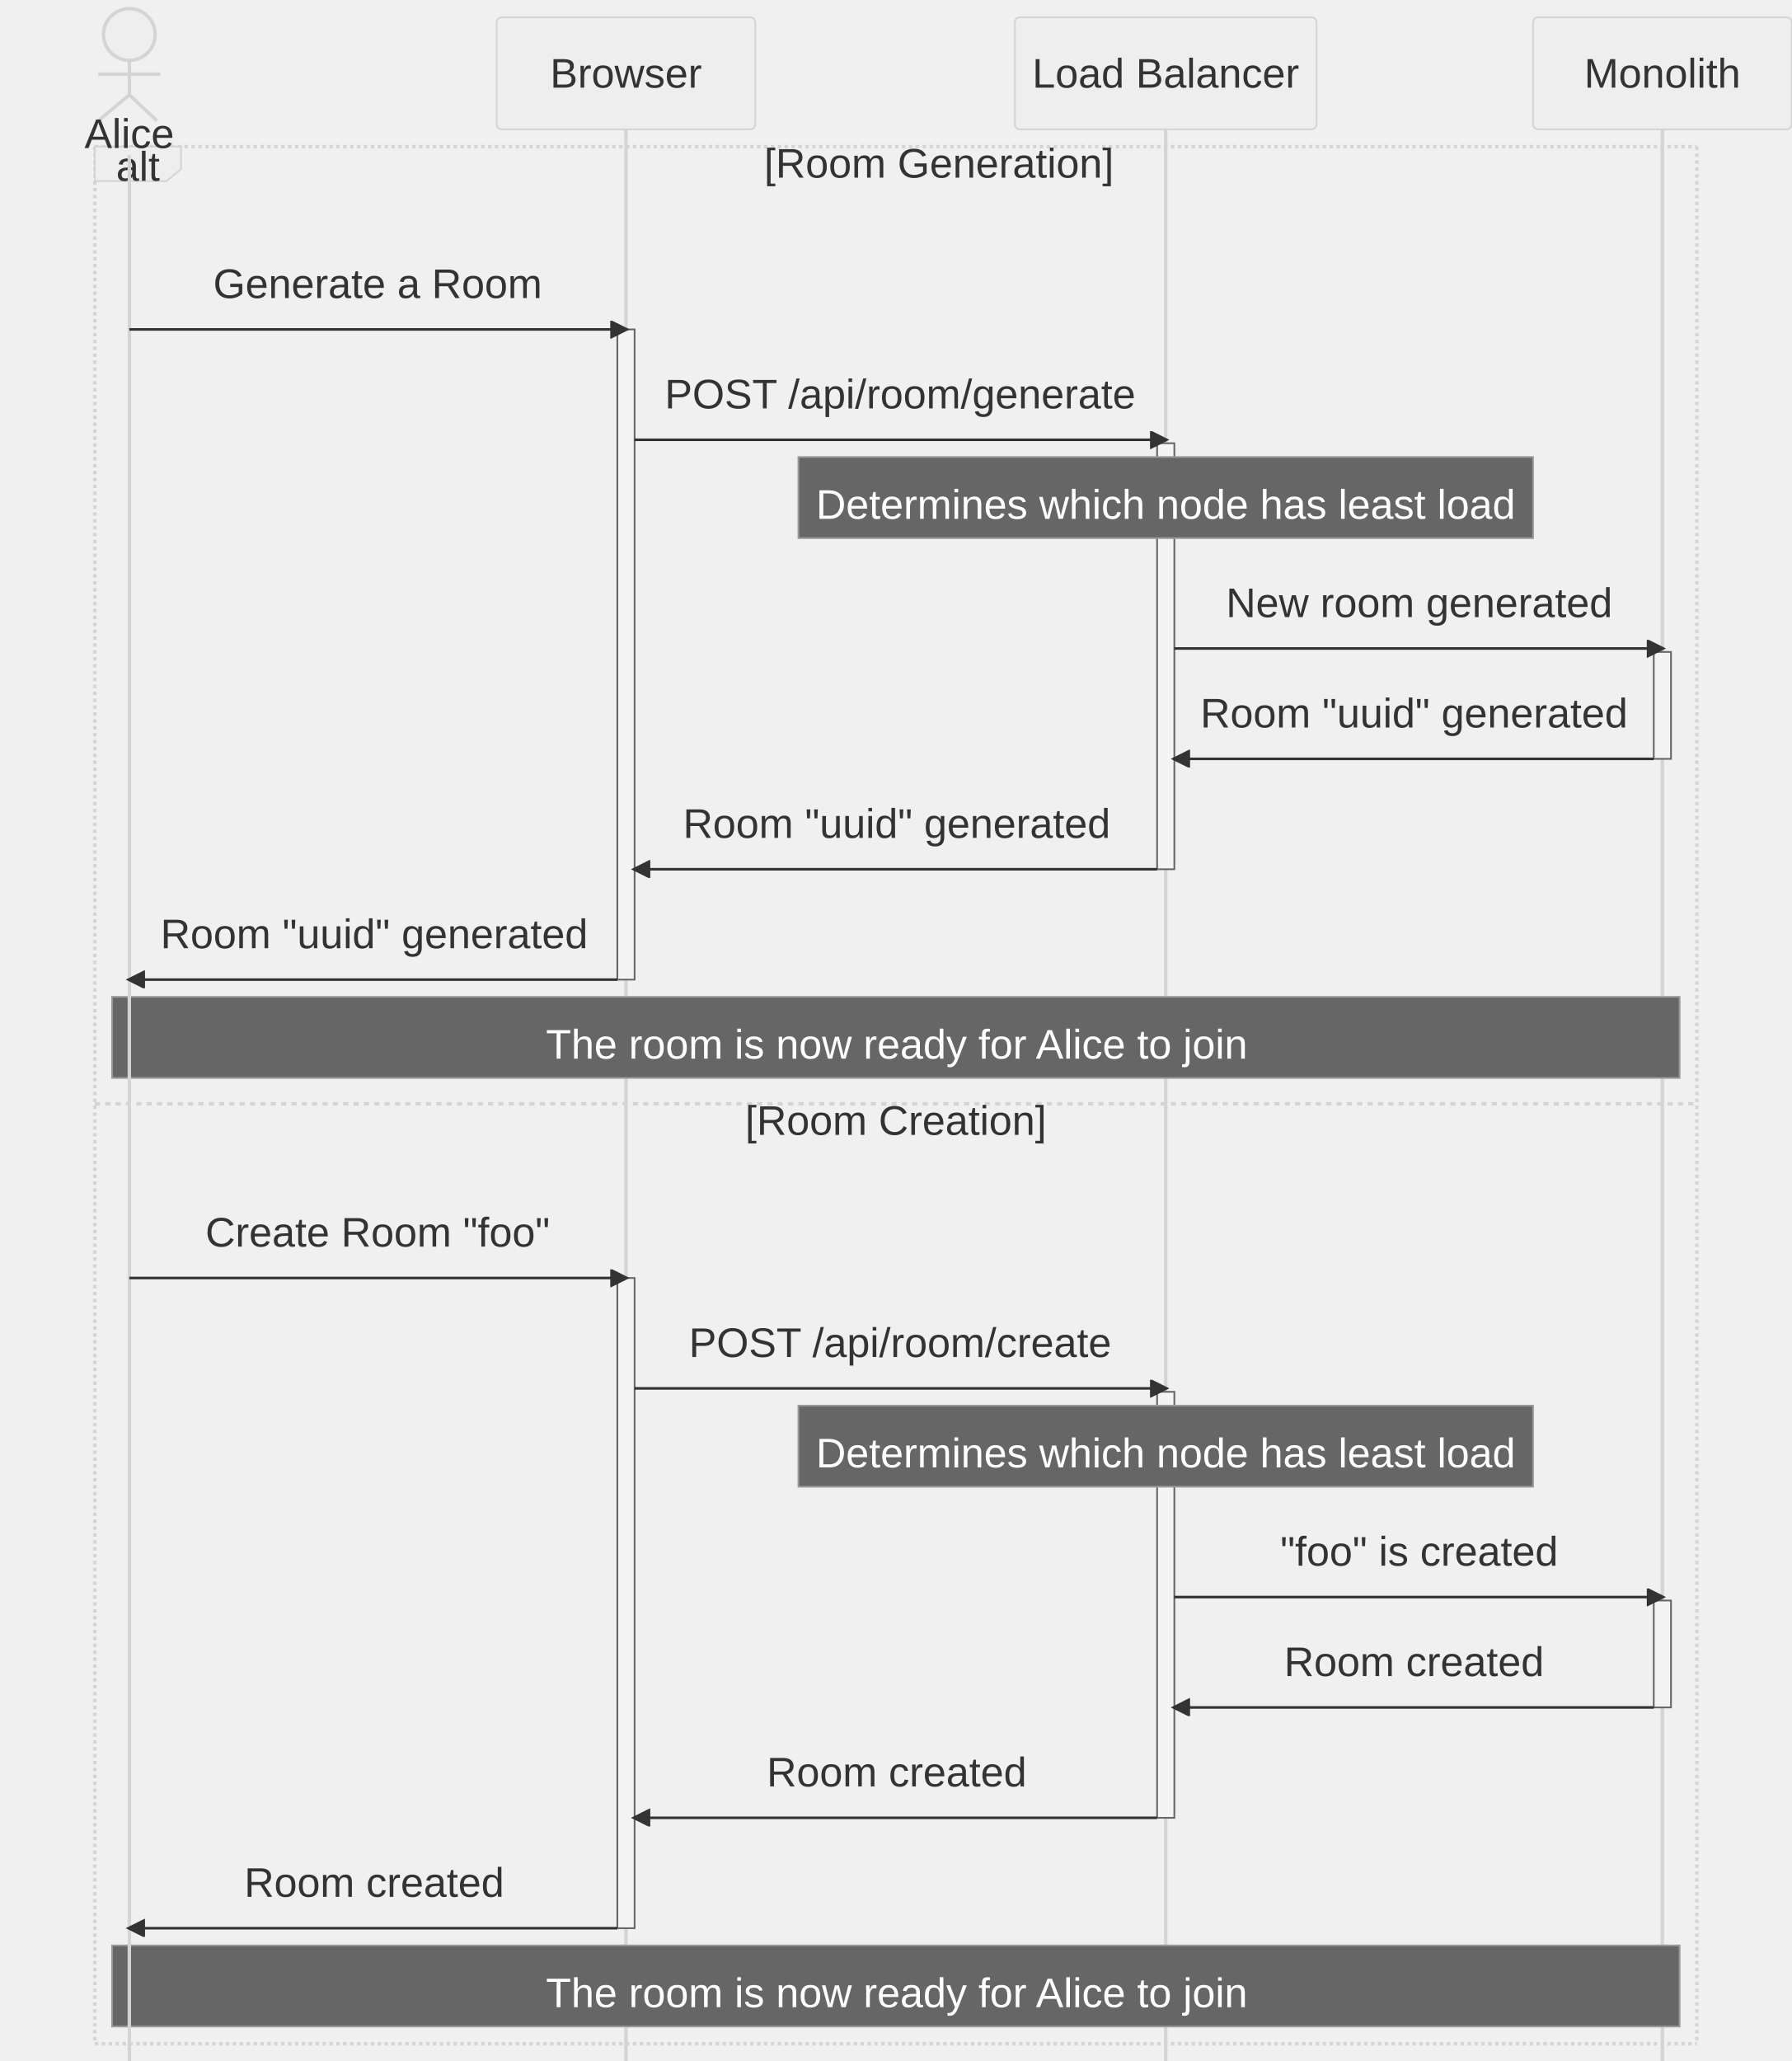
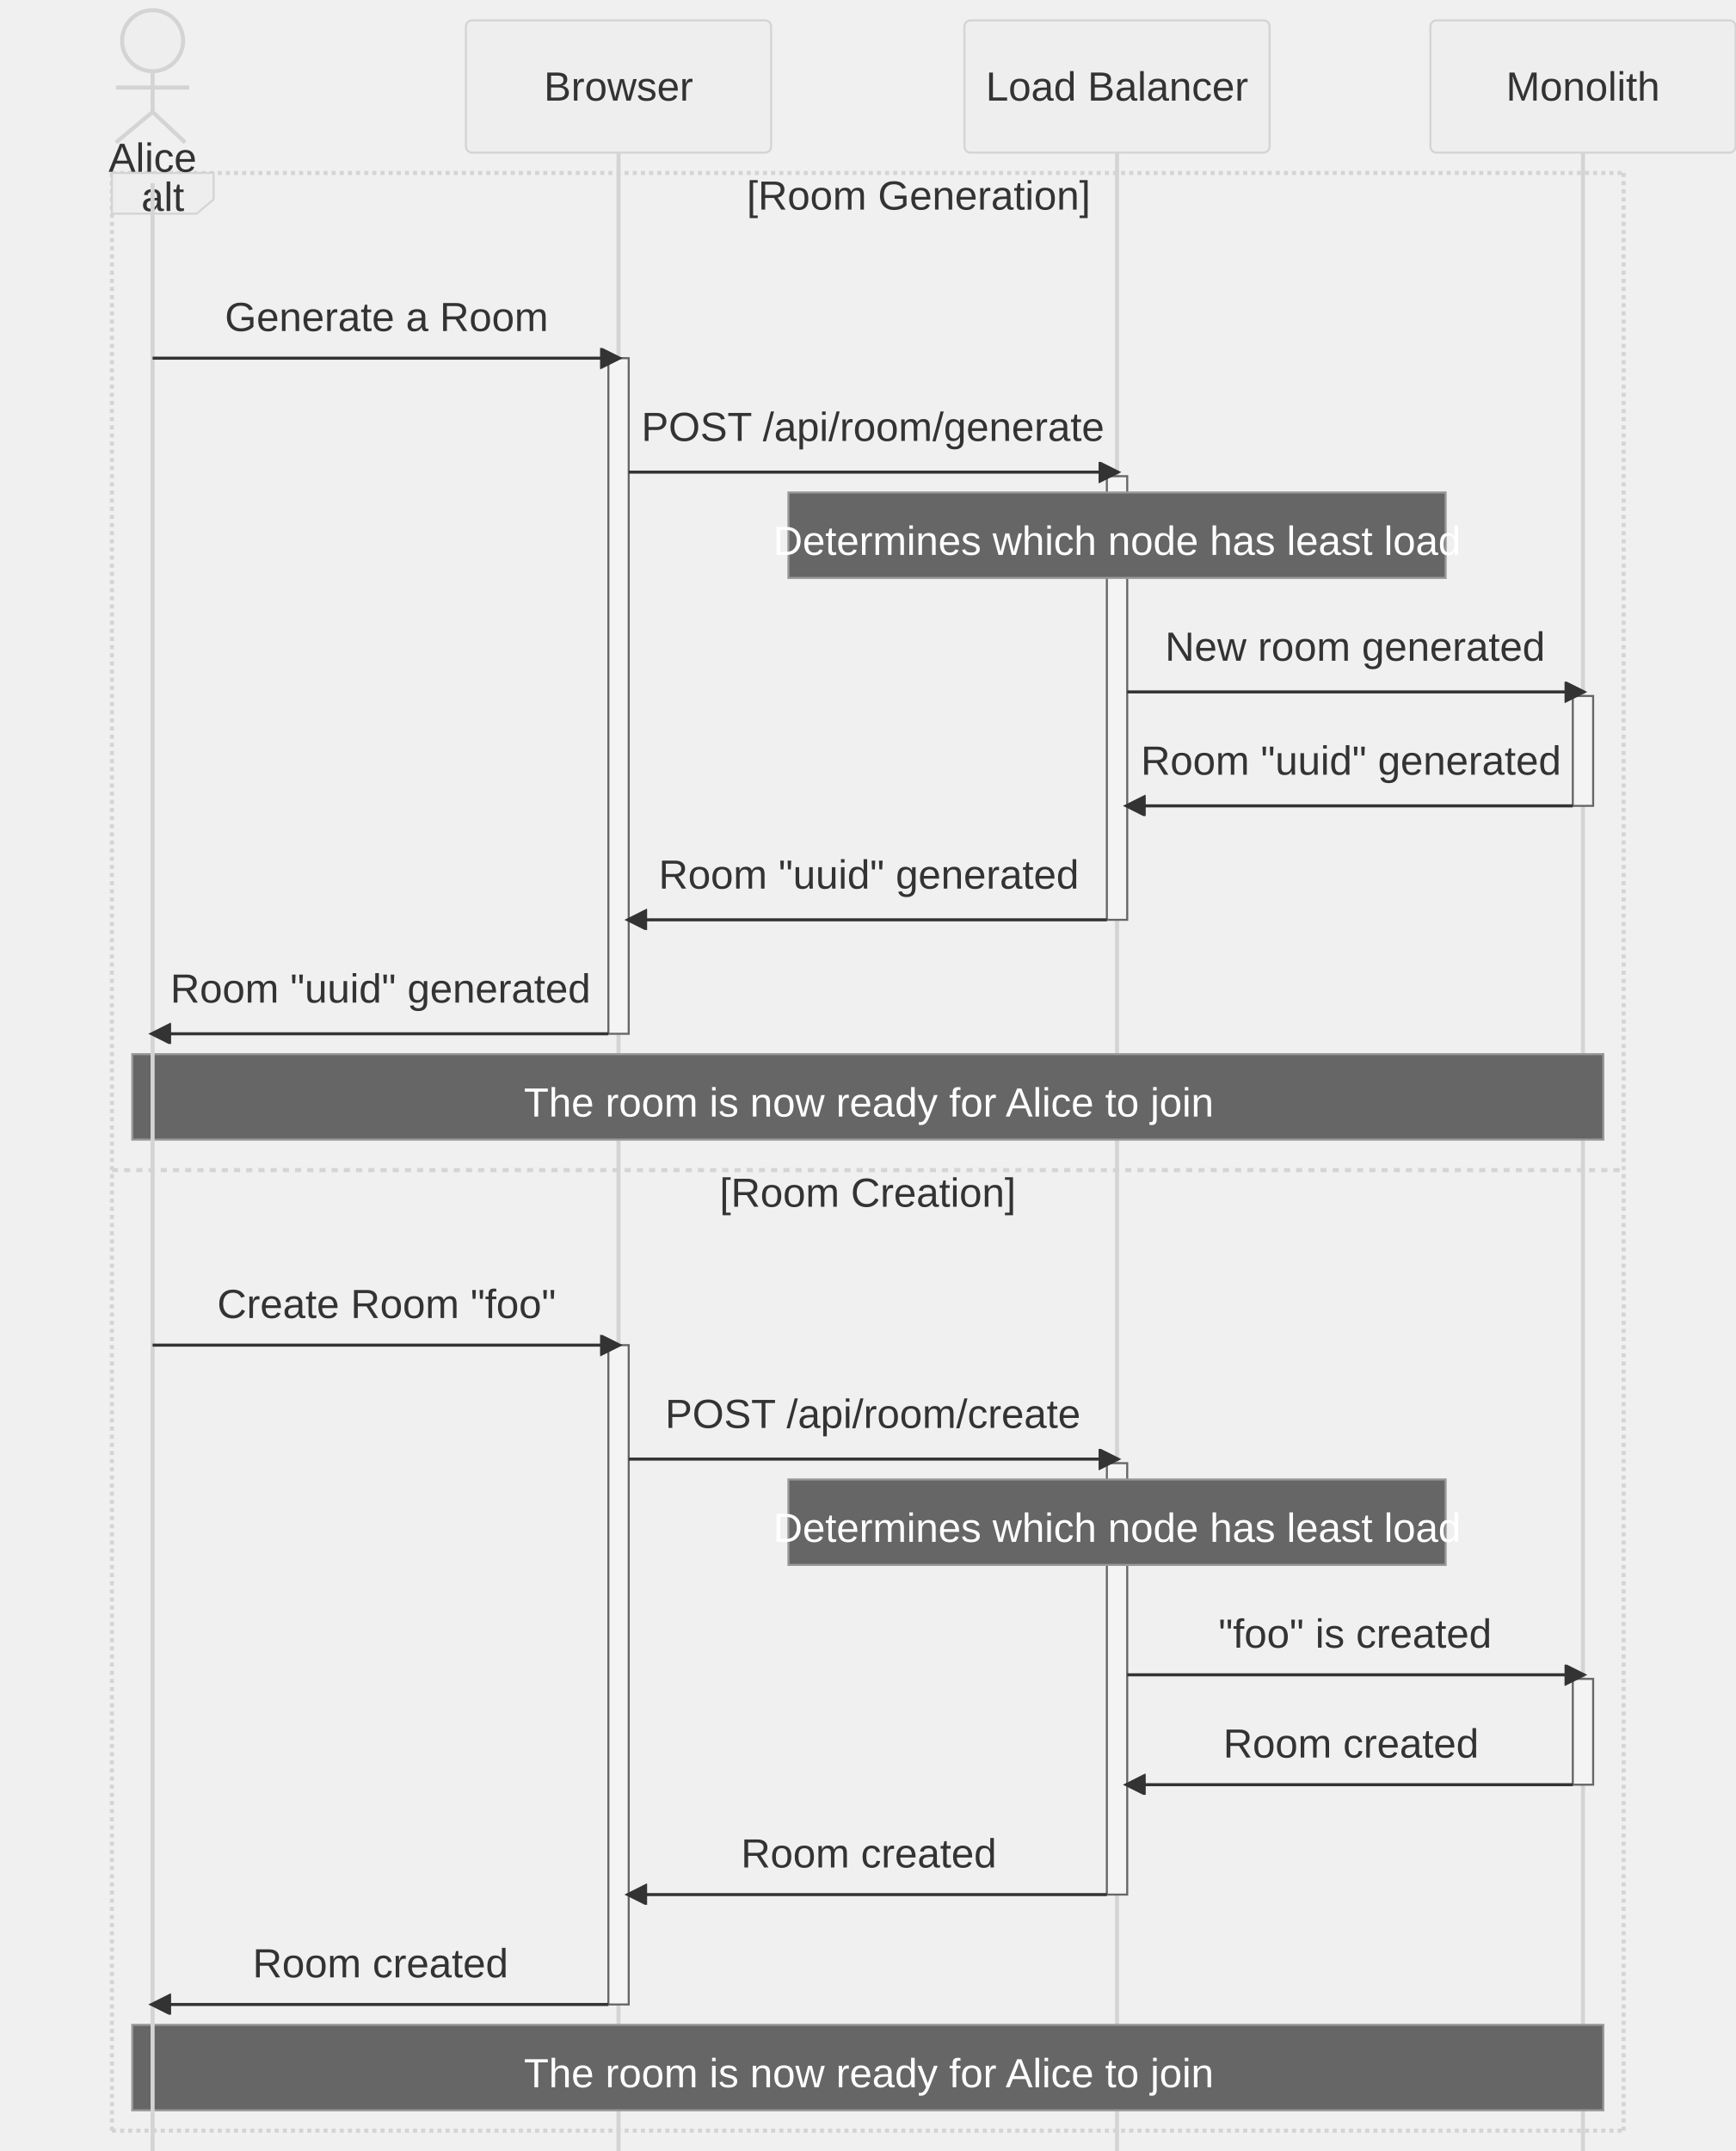
- <svg xmlns="http://www.w3.org/2000/svg" aria-roledescription="sequence" role="graphics-document document" viewBox="0 -10 1039 1195" style="max-width: 1039px; background-color: white;" width="100%" id="my-svg">
+ <svg xmlns="http://www.w3.org/2000/svg" aria-roledescription="sequence" role="graphics-document document" viewBox="0 -10 853 1057" style="max-width: 853px; background-color: white;" width="100%" id="my-svg">
  <g>
-     <line stroke="#999" stroke-width="0.5px" class="200" y2="2000" x2="964" y1="5" x1="964" id="actor3" />
+     <line stroke="#999" stroke-width="0.5px" class="200" y2="2000" x2="778" y1="5" x1="778" id="actor3" />
    <g id="root-3">
-       <rect class="actor" ry="3" rx="3" height="65" width="150" stroke="#666" fill="#eaeaea" y="0" x="889" />
-       <text style="text-anchor: middle; font-size: 24px; font-weight: 400;" class="actor" alignment-baseline="central" dominant-baseline="central" y="32.5" x="964">
-         <tspan dy="0" x="964">Monolith</tspan>
+       <rect class="actor" ry="3" rx="3" height="65" width="150" stroke="#666" fill="#eaeaea" y="0" x="703" />
+       <text style="text-anchor: middle; font-size: 20px; font-weight: 400;" class="actor" alignment-baseline="central" dominant-baseline="central" y="32.5" x="778">
+         <tspan dy="0" x="778">Monolith</tspan>
      </text>
    </g>
  </g>
  <g>
-     <line stroke="#999" stroke-width="0.5px" class="200" y2="2000" x2="676" y1="5" x1="676" id="actor2" />
+     <line stroke="#999" stroke-width="0.5px" class="200" y2="2000" x2="549" y1="5" x1="549" id="actor2" />
    <g id="root-2">
-       <rect class="actor" ry="3" rx="3" height="65" width="175" stroke="#666" fill="#eaeaea" y="0" x="588.5" />
-       <text style="text-anchor: middle; font-size: 24px; font-weight: 400;" class="actor" alignment-baseline="central" dominant-baseline="central" y="32.5" x="676">
-         <tspan dy="0" x="676">Load Balancer</tspan>
+       <rect class="actor" ry="3" rx="3" height="65" width="150" stroke="#666" fill="#eaeaea" y="0" x="474" />
+       <text style="text-anchor: middle; font-size: 20px; font-weight: 400;" class="actor" alignment-baseline="central" dominant-baseline="central" y="32.5" x="549">
+         <tspan dy="0" x="549">Load Balancer</tspan>
      </text>
    </g>
  </g>
  <g>
-     <line stroke="#999" stroke-width="0.5px" class="200" y2="2000" x2="363" y1="5" x1="363" id="actor1" />
+     <line stroke="#999" stroke-width="0.5px" class="200" y2="2000" x2="304" y1="5" x1="304" id="actor1" />
    <g id="root-1">
-       <rect class="actor" ry="3" rx="3" height="65" width="150" stroke="#666" fill="#eaeaea" y="0" x="288" />
-       <text style="text-anchor: middle; font-size: 24px; font-weight: 400;" class="actor" alignment-baseline="central" dominant-baseline="central" y="32.5" x="363">
-         <tspan dy="0" x="363">Browser</tspan>
+       <rect class="actor" ry="3" rx="3" height="65" width="150" stroke="#666" fill="#eaeaea" y="0" x="229" />
+       <text style="text-anchor: middle; font-size: 20px; font-weight: 400;" class="actor" alignment-baseline="central" dominant-baseline="central" y="32.5" x="304">
+         <tspan dy="0" x="304">Browser</tspan>
      </text>
    </g>
  </g>
  <style>#my-svg{font-family:"trebuchet ms",verdana,arial,sans-serif;font-size:16px;fill:#000000;}#my-svg .error-icon{fill:#552222;}#my-svg .error-text{fill:#552222;stroke:#552222;}#my-svg .edge-thickness-normal{stroke-width:2px;}#my-svg .edge-thickness-thick{stroke-width:3.5px;}#my-svg .edge-pattern-solid{stroke-dasharray:0;}#my-svg .edge-pattern-dashed{stroke-dasharray:3;}#my-svg .edge-pattern-dotted{stroke-dasharray:2;}#my-svg .marker{fill:#666;stroke:#666;}#my-svg .marker.cross{stroke:#666;}#my-svg svg{font-family:"trebuchet ms",verdana,arial,sans-serif;font-size:16px;}#my-svg .actor{stroke:hsl(0, 0%, 83%);fill:#eee;}#my-svg text.actor&gt;tspan{fill:#333;stroke:none;}#my-svg .actor-line{stroke:#666;}#my-svg .messageLine0{stroke-width:1.5;stroke-dasharray:none;stroke:#333;}#my-svg .messageLine1{stroke-width:1.5;stroke-dasharray:2,2;stroke:#333;}#my-svg #arrowhead path{fill:#333;stroke:#333;}#my-svg .sequenceNumber{fill:white;}#my-svg #sequencenumber{fill:#333;}#my-svg #crosshead path{fill:#333;stroke:#333;}#my-svg .messageText{fill:#333;stroke:none;}#my-svg .labelBox{stroke:hsl(0, 0%, 83%);fill:#eee;}#my-svg .labelText,#my-svg .labelText&gt;tspan{fill:#333;stroke:none;}#my-svg .loopText,#my-svg .loopText&gt;tspan{fill:#333;stroke:none;}#my-svg .loopLine{stroke-width:2px;stroke-dasharray:2,2;stroke:hsl(0, 0%, 83%);fill:hsl(0, 0%, 83%);}#my-svg .note{stroke:#999;fill:#666;}#my-svg .noteText,#my-svg .noteText&gt;tspan{fill:#fff;stroke:none;}#my-svg .activation0{fill:#f4f4f4;stroke:#666;}#my-svg .activation1{fill:#f4f4f4;stroke:#666;}#my-svg .activation2{fill:#f4f4f4;stroke:#666;}#my-svg .actorPopupMenu{position:absolute;}#my-svg .actorPopupMenuPanel{position:absolute;fill:#eee;box-shadow:0px 8px 16px 0px rgba(0,0,0,0.2);filter:drop-shadow(3px 5px 2px rgb(0 0 0 / 0.4));}#my-svg .actor-man line{stroke:hsl(0, 0%, 83%);fill:#eee;}#my-svg .actor-man circle,#my-svg line{stroke:hsl(0, 0%, 83%);fill:#eee;stroke-width:2px;}#my-svg :root{--mermaid-font-family:"trebuchet ms",verdana,arial,sans-serif;}</style>
  <g />
  <defs>
    <symbol height="24" width="24" id="computer">
      <path d="M2 2v13h20v-13h-20zm18 11h-16v-9h16v9zm-10.228 6l.466-1h3.524l.467 1h-4.457zm14.228 3h-24l2-6h2.104l-1.33 4h18.45l-1.297-4h2.073l2 6zm-5-10h-14v-7h14v7z" transform="scale(.5)" />
    </symbol>
  </defs>
  <defs>
    <symbol clip-rule="evenodd" fill-rule="evenodd" id="database">
      <path d="M12.258.001l.256.004.255.005.253.008.251.01.249.012.247.015.246.016.242.019.241.02.239.023.236.024.233.027.231.028.229.031.225.032.223.034.22.036.217.038.214.04.211.041.208.043.205.045.201.046.198.048.194.05.191.051.187.053.183.054.18.056.175.057.172.059.168.06.163.061.16.063.155.064.15.066.074.033.073.033.071.034.07.034.069.035.068.035.067.035.066.035.064.036.064.036.062.036.06.036.06.037.058.037.058.037.055.038.055.038.053.038.052.038.051.039.05.039.048.039.047.039.045.04.044.04.043.04.041.04.04.041.039.041.037.041.036.041.034.041.033.042.032.042.03.042.029.042.027.042.026.043.024.043.023.043.021.043.02.043.018.044.017.043.015.044.013.044.012.044.011.045.009.044.007.045.006.045.004.045.002.045.001.045v17l-.001.045-.002.045-.004.045-.006.045-.007.045-.009.044-.011.045-.012.044-.013.044-.015.044-.017.043-.018.044-.02.043-.021.043-.023.043-.024.043-.026.043-.027.042-.029.042-.03.042-.032.042-.033.042-.034.041-.036.041-.037.041-.039.041-.04.041-.041.04-.043.04-.044.04-.045.04-.047.039-.048.039-.05.039-.051.039-.052.038-.053.038-.055.038-.055.038-.058.037-.058.037-.06.037-.06.036-.062.036-.064.036-.064.036-.066.035-.067.035-.068.035-.069.035-.07.034-.071.034-.073.033-.074.033-.15.066-.155.064-.16.063-.163.061-.168.06-.172.059-.175.057-.18.056-.183.054-.187.053-.191.051-.194.05-.198.048-.201.046-.205.045-.208.043-.211.041-.214.04-.217.038-.22.036-.223.034-.225.032-.229.031-.231.028-.233.027-.236.024-.239.023-.241.02-.242.019-.246.016-.247.015-.249.012-.251.01-.253.008-.255.005-.256.004-.258.001-.258-.001-.256-.004-.255-.005-.253-.008-.251-.01-.249-.012-.247-.015-.245-.016-.243-.019-.241-.02-.238-.023-.236-.024-.234-.027-.231-.028-.228-.031-.226-.032-.223-.034-.22-.036-.217-.038-.214-.04-.211-.041-.208-.043-.204-.045-.201-.046-.198-.048-.195-.05-.19-.051-.187-.053-.184-.054-.179-.056-.176-.057-.172-.059-.167-.06-.164-.061-.159-.063-.155-.064-.151-.066-.074-.033-.072-.033-.072-.034-.07-.034-.069-.035-.068-.035-.067-.035-.066-.035-.064-.036-.063-.036-.062-.036-.061-.036-.06-.037-.058-.037-.057-.037-.056-.038-.055-.038-.053-.038-.052-.038-.051-.039-.049-.039-.049-.039-.046-.039-.046-.04-.044-.04-.043-.04-.041-.04-.04-.041-.039-.041-.037-.041-.036-.041-.034-.041-.033-.042-.032-.042-.03-.042-.029-.042-.027-.042-.026-.043-.024-.043-.023-.043-.021-.043-.02-.043-.018-.044-.017-.043-.015-.044-.013-.044-.012-.044-.011-.045-.009-.044-.007-.045-.006-.045-.004-.045-.002-.045-.001-.045v-17l.001-.045.002-.045.004-.045.006-.045.007-.045.009-.044.011-.045.012-.044.013-.044.015-.044.017-.043.018-.044.02-.043.021-.043.023-.043.024-.043.026-.043.027-.042.029-.042.03-.042.032-.042.033-.042.034-.041.036-.041.037-.041.039-.041.04-.041.041-.04.043-.04.044-.04.046-.04.046-.039.049-.039.049-.039.051-.039.052-.038.053-.038.055-.038.056-.038.057-.037.058-.037.06-.037.061-.036.062-.036.063-.036.064-.036.066-.035.067-.035.068-.035.069-.035.07-.034.072-.034.072-.033.074-.033.151-.066.155-.064.159-.063.164-.061.167-.06.172-.059.176-.057.179-.056.184-.054.187-.053.19-.051.195-.05.198-.048.201-.046.204-.045.208-.043.211-.041.214-.04.217-.038.22-.036.223-.034.226-.032.228-.031.231-.028.234-.027.236-.024.238-.023.241-.02.243-.019.245-.016.247-.015.249-.012.251-.01.253-.008.255-.005.256-.004.258-.001.258.001zm-9.258 20.499v.01l.001.021.003.021.004.022.005.021.006.022.007.022.009.023.01.022.011.023.012.023.013.023.015.023.016.024.017.023.018.024.019.024.021.024.022.025.023.024.024.025.052.049.056.05.061.051.066.051.07.051.075.051.079.052.084.052.088.052.092.052.097.052.102.051.105.052.11.052.114.051.119.051.123.051.127.05.131.05.135.05.139.048.144.049.147.047.152.047.155.047.16.045.163.045.167.043.171.043.176.041.178.041.183.039.187.039.19.037.194.035.197.035.202.033.204.031.209.03.212.029.216.027.219.025.222.024.226.021.23.02.233.018.236.016.24.015.243.012.246.01.249.008.253.005.256.004.259.001.26-.001.257-.004.254-.005.25-.008.247-.011.244-.012.241-.014.237-.016.233-.018.231-.021.226-.021.224-.024.22-.026.216-.027.212-.028.21-.031.205-.031.202-.034.198-.034.194-.036.191-.037.187-.039.183-.04.179-.04.175-.042.172-.043.168-.044.163-.045.16-.046.155-.046.152-.047.148-.048.143-.049.139-.049.136-.05.131-.05.126-.05.123-.051.118-.052.114-.051.11-.052.106-.052.101-.052.096-.052.092-.052.088-.053.083-.051.079-.052.074-.052.07-.051.065-.051.06-.051.056-.05.051-.05.023-.024.023-.025.021-.024.02-.024.019-.024.018-.024.017-.024.015-.023.014-.024.013-.023.012-.023.01-.023.01-.022.008-.022.006-.022.006-.022.004-.022.004-.021.001-.021.001-.021v-4.127l-.077.055-.08.053-.083.054-.085.053-.087.052-.09.052-.093.051-.095.05-.097.05-.1.049-.102.049-.105.048-.106.047-.109.047-.111.046-.114.045-.115.045-.118.044-.12.043-.122.042-.124.042-.126.041-.128.04-.13.04-.132.038-.134.038-.135.037-.138.037-.139.035-.142.035-.143.034-.144.033-.147.032-.148.031-.15.03-.151.03-.153.029-.154.027-.156.027-.158.026-.159.025-.161.024-.162.023-.163.022-.165.021-.166.02-.167.019-.169.018-.169.017-.171.016-.173.015-.173.014-.175.013-.175.012-.177.011-.178.01-.179.008-.179.008-.181.006-.182.005-.182.004-.184.003-.184.002h-.37l-.184-.002-.184-.003-.182-.004-.182-.005-.181-.006-.179-.008-.179-.008-.178-.01-.176-.011-.176-.012-.175-.013-.173-.014-.172-.015-.171-.016-.17-.017-.169-.018-.167-.019-.166-.02-.165-.021-.163-.022-.162-.023-.161-.024-.159-.025-.157-.026-.156-.027-.155-.027-.153-.029-.151-.03-.15-.03-.148-.031-.146-.032-.145-.033-.143-.034-.141-.035-.14-.035-.137-.037-.136-.037-.134-.038-.132-.038-.13-.04-.128-.04-.126-.041-.124-.042-.122-.042-.12-.044-.117-.043-.116-.045-.113-.045-.112-.046-.109-.047-.106-.047-.105-.048-.102-.049-.1-.049-.097-.05-.095-.05-.093-.052-.09-.051-.087-.052-.085-.053-.083-.054-.08-.054-.077-.054v4.127zm0-5.654v.011l.001.021.003.021.004.021.005.022.006.022.007.022.009.022.01.022.011.023.012.023.013.023.015.024.016.023.017.024.018.024.019.024.021.024.022.024.023.025.024.024.052.05.056.05.061.05.066.051.07.051.075.052.079.051.084.052.088.052.092.052.097.052.102.052.105.052.11.051.114.051.119.052.123.05.127.051.131.05.135.049.139.049.144.048.147.048.152.047.155.046.16.045.163.045.167.044.171.042.176.042.178.04.183.04.187.038.19.037.194.036.197.034.202.033.204.032.209.03.212.028.216.027.219.025.222.024.226.022.23.02.233.018.236.016.24.014.243.012.246.01.249.008.253.006.256.003.259.001.26-.001.257-.003.254-.006.25-.008.247-.01.244-.012.241-.015.237-.016.233-.018.231-.02.226-.022.224-.024.22-.025.216-.027.212-.029.21-.03.205-.032.202-.033.198-.035.194-.036.191-.037.187-.039.183-.039.179-.041.175-.042.172-.043.168-.044.163-.045.16-.045.155-.047.152-.047.148-.048.143-.048.139-.05.136-.049.131-.05.126-.051.123-.051.118-.051.114-.052.11-.052.106-.052.101-.052.096-.052.092-.052.088-.052.083-.052.079-.052.074-.051.07-.052.065-.051.06-.05.056-.051.051-.049.023-.025.023-.024.021-.025.02-.024.019-.024.018-.024.017-.024.015-.023.014-.023.013-.024.012-.022.01-.023.01-.023.008-.022.006-.022.006-.022.004-.021.004-.022.001-.021.001-.021v-4.139l-.077.054-.08.054-.083.054-.085.052-.087.053-.09.051-.093.051-.095.051-.097.05-.1.049-.102.049-.105.048-.106.047-.109.047-.111.046-.114.045-.115.044-.118.044-.12.044-.122.042-.124.042-.126.041-.128.04-.13.039-.132.039-.134.038-.135.037-.138.036-.139.036-.142.035-.143.033-.144.033-.147.033-.148.031-.15.03-.151.03-.153.028-.154.028-.156.027-.158.026-.159.025-.161.024-.162.023-.163.022-.165.021-.166.02-.167.019-.169.018-.169.017-.171.016-.173.015-.173.014-.175.013-.175.012-.177.011-.178.009-.179.009-.179.007-.181.007-.182.005-.182.004-.184.003-.184.002h-.37l-.184-.002-.184-.003-.182-.004-.182-.005-.181-.007-.179-.007-.179-.009-.178-.009-.176-.011-.176-.012-.175-.013-.173-.014-.172-.015-.171-.016-.17-.017-.169-.018-.167-.019-.166-.02-.165-.021-.163-.022-.162-.023-.161-.024-.159-.025-.157-.026-.156-.027-.155-.028-.153-.028-.151-.03-.15-.03-.148-.031-.146-.033-.145-.033-.143-.033-.141-.035-.14-.036-.137-.036-.136-.037-.134-.038-.132-.039-.13-.039-.128-.04-.126-.041-.124-.042-.122-.043-.12-.043-.117-.044-.116-.044-.113-.046-.112-.046-.109-.046-.106-.047-.105-.048-.102-.049-.1-.049-.097-.05-.095-.051-.093-.051-.09-.051-.087-.053-.085-.052-.083-.054-.08-.054-.077-.054v4.139zm0-5.666v.011l.001.02.003.022.004.021.005.022.006.021.007.022.009.023.01.022.011.023.012.023.013.023.015.023.016.024.017.024.018.023.019.024.021.025.022.024.023.024.024.025.052.05.056.05.061.05.066.051.07.051.075.052.079.051.084.052.088.052.092.052.097.052.102.052.105.051.11.052.114.051.119.051.123.051.127.05.131.05.135.05.139.049.144.048.147.048.152.047.155.046.16.045.163.045.167.043.171.043.176.042.178.04.183.04.187.038.19.037.194.036.197.034.202.033.204.032.209.03.212.028.216.027.219.025.222.024.226.021.23.02.233.018.236.017.24.014.243.012.246.01.249.008.253.006.256.003.259.001.26-.001.257-.003.254-.006.25-.008.247-.01.244-.013.241-.014.237-.016.233-.018.231-.02.226-.022.224-.024.22-.025.216-.027.212-.029.21-.03.205-.032.202-.033.198-.035.194-.036.191-.037.187-.039.183-.039.179-.041.175-.042.172-.043.168-.044.163-.045.16-.045.155-.047.152-.047.148-.048.143-.049.139-.049.136-.049.131-.051.126-.05.123-.051.118-.052.114-.051.11-.052.106-.052.101-.052.096-.052.092-.052.088-.052.083-.052.079-.052.074-.052.07-.051.065-.051.06-.051.056-.05.051-.049.023-.025.023-.025.021-.024.02-.024.019-.024.018-.024.017-.024.015-.023.014-.024.013-.023.012-.023.01-.022.01-.023.008-.022.006-.022.006-.022.004-.022.004-.021.001-.021.001-.021v-4.153l-.077.054-.08.054-.083.053-.085.053-.087.053-.09.051-.093.051-.095.051-.097.05-.1.049-.102.048-.105.048-.106.048-.109.046-.111.046-.114.046-.115.044-.118.044-.12.043-.122.043-.124.042-.126.041-.128.04-.13.039-.132.039-.134.038-.135.037-.138.036-.139.036-.142.034-.143.034-.144.033-.147.032-.148.032-.15.03-.151.03-.153.028-.154.028-.156.027-.158.026-.159.024-.161.024-.162.023-.163.023-.165.021-.166.02-.167.019-.169.018-.169.017-.171.016-.173.015-.173.014-.175.013-.175.012-.177.01-.178.01-.179.009-.179.007-.181.006-.182.006-.182.004-.184.003-.184.001-.185.001-.185-.001-.184-.001-.184-.003-.182-.004-.182-.006-.181-.006-.179-.007-.179-.009-.178-.01-.176-.01-.176-.012-.175-.013-.173-.014-.172-.015-.171-.016-.17-.017-.169-.018-.167-.019-.166-.02-.165-.021-.163-.023-.162-.023-.161-.024-.159-.024-.157-.026-.156-.027-.155-.028-.153-.028-.151-.03-.15-.03-.148-.032-.146-.032-.145-.033-.143-.034-.141-.034-.14-.036-.137-.036-.136-.037-.134-.038-.132-.039-.13-.039-.128-.041-.126-.041-.124-.041-.122-.043-.12-.043-.117-.044-.116-.044-.113-.046-.112-.046-.109-.046-.106-.048-.105-.048-.102-.048-.1-.05-.097-.049-.095-.051-.093-.051-.09-.052-.087-.052-.085-.053-.083-.053-.08-.054-.077-.054v4.153zm8.74-8.179l-.257.004-.254.005-.25.008-.247.011-.244.012-.241.014-.237.016-.233.018-.231.021-.226.022-.224.023-.22.026-.216.027-.212.028-.21.031-.205.032-.202.033-.198.034-.194.036-.191.038-.187.038-.183.04-.179.041-.175.042-.172.043-.168.043-.163.045-.16.046-.155.046-.152.048-.148.048-.143.048-.139.049-.136.05-.131.05-.126.051-.123.051-.118.051-.114.052-.11.052-.106.052-.101.052-.096.052-.092.052-.088.052-.083.052-.079.052-.074.051-.07.052-.065.051-.06.05-.056.05-.051.05-.023.025-.023.024-.021.024-.02.025-.019.024-.018.024-.017.023-.015.024-.014.023-.013.023-.012.023-.01.023-.01.022-.008.022-.006.023-.006.021-.004.022-.004.021-.001.021-.001.021.001.021.001.021.004.021.004.022.006.021.006.023.008.022.01.022.01.023.012.023.013.023.014.023.015.024.017.023.018.024.019.024.02.025.021.024.023.024.023.025.051.05.056.05.06.05.065.051.07.052.074.051.079.052.083.052.088.052.092.052.096.052.101.052.106.052.11.052.114.052.118.051.123.051.126.051.131.05.136.05.139.049.143.048.148.048.152.048.155.046.16.046.163.045.168.043.172.043.175.042.179.041.183.04.187.038.191.038.194.036.198.034.202.033.205.032.21.031.212.028.216.027.22.026.224.023.226.022.231.021.233.018.237.016.241.014.244.012.247.011.25.008.254.005.257.004.26.001.26-.001.257-.004.254-.005.25-.008.247-.011.244-.012.241-.014.237-.016.233-.018.231-.021.226-.022.224-.023.22-.026.216-.027.212-.028.21-.031.205-.032.202-.033.198-.034.194-.036.191-.038.187-.038.183-.04.179-.041.175-.042.172-.043.168-.043.163-.045.16-.046.155-.046.152-.048.148-.048.143-.048.139-.049.136-.05.131-.05.126-.051.123-.051.118-.051.114-.052.11-.052.106-.052.101-.052.096-.052.092-.052.088-.052.083-.052.079-.052.074-.051.07-.052.065-.051.06-.05.056-.05.051-.05.023-.025.023-.024.021-.024.02-.025.019-.024.018-.024.017-.023.015-.024.014-.023.013-.023.012-.023.01-.023.01-.022.008-.022.006-.023.006-.021.004-.022.004-.021.001-.021.001-.021-.001-.021-.001-.021-.004-.021-.004-.022-.006-.021-.006-.023-.008-.022-.01-.022-.01-.023-.012-.023-.013-.023-.014-.023-.015-.024-.017-.023-.018-.024-.019-.024-.02-.025-.021-.024-.023-.024-.023-.025-.051-.05-.056-.05-.06-.05-.065-.051-.07-.052-.074-.051-.079-.052-.083-.052-.088-.052-.092-.052-.096-.052-.101-.052-.106-.052-.11-.052-.114-.052-.118-.051-.123-.051-.126-.051-.131-.05-.136-.05-.139-.049-.143-.048-.148-.048-.152-.048-.155-.046-.16-.046-.163-.045-.168-.043-.172-.043-.175-.042-.179-.041-.183-.04-.187-.038-.191-.038-.194-.036-.198-.034-.202-.033-.205-.032-.21-.031-.212-.028-.216-.027-.22-.026-.224-.023-.226-.022-.231-.021-.233-.018-.237-.016-.241-.014-.244-.012-.247-.011-.25-.008-.254-.005-.257-.004-.26-.001-.26.001z" transform="scale(.5)" />
    </symbol>
  </defs>
  <defs>
    <symbol height="24" width="24" id="clock">
      <path d="M12 2c5.514 0 10 4.486 10 10s-4.486 10-10 10-10-4.486-10-10 4.486-10 10-10zm0-2c-6.627 0-12 5.373-12 12s5.373 12 12 12 12-5.373 12-12-5.373-12-12-12zm5.848 12.459c.202.038.202.333.001.372-1.907.361-6.045 1.111-6.547 1.111-.719 0-1.301-.582-1.301-1.301 0-.512.77-5.447 1.125-7.445.034-.192.312-.181.343.014l.985 6.238 5.394 1.011z" transform="scale(.5)" />
    </symbol>
  </defs>
  <defs>
    <marker orient="auto" markerHeight="12" markerWidth="12" markerUnits="userSpaceOnUse" refY="5" refX="9" id="arrowhead">
      <path d="M 0 0 L 10 5 L 0 10 z" />
    </marker>
  </defs>
  <defs>
    <marker refY="5" refX="4" orient="auto" markerHeight="8" markerWidth="15" id="crosshead">
      <path style="stroke-dasharray: 0, 0;" d="M 1,2 L 6,7 M 6,2 L 1,7" stroke-width="1pt" stroke="#000000" fill="none" />
    </marker>
  </defs>
  <defs>
    <marker orient="auto" markerHeight="28" markerWidth="20" refY="7" refX="18" id="filled-head">
      <path d="M 18,7 L9,13 L14,7 L9,1 Z" />
    </marker>
  </defs>
  <defs>
    <marker orient="auto" markerHeight="40" markerWidth="60" refY="15" refX="15" id="sequencenumber">
      <circle r="6" cy="15" cx="15" />
    </marker>
  </defs>
  <g>
-     <rect class="activation0" ry="0" rx="0" height="377" width="10" stroke="#666" fill="#EDF2AE" y="181" x="358" />
+     <rect class="activation0" ry="0" rx="0" height="332" width="10" stroke="#666" fill="#EDF2AE" y="166" x="299" />
  </g>
  <g>
-     <rect class="activation0" ry="0" rx="0" height="247" width="10" stroke="#666" fill="#EDF2AE" y="247" x="671" />
+     <rect class="activation0" ry="0" rx="0" height="218" width="10" stroke="#666" fill="#EDF2AE" y="224" x="544" />
  </g>
  <g>
-     <rect class="note" ry="0" rx="0" height="47" width="426" stroke="#666" fill="#EDF2AE" y="255" x="463" />
-     <text style="font-size: 24px; font-weight: 400;" dy="1em" class="noteText" alignment-baseline="middle" dominant-baseline="middle" text-anchor="middle" y="260" x="676">
-       <tspan x="676">Determines which node has least load</tspan>
+     <rect class="note" ry="0" rx="0" height="42" width="323" stroke="#666" fill="#EDF2AE" y="232" x="387.5" />
+     <text style="font-size: 20px; font-weight: 400;" dy="1em" class="noteText" alignment-baseline="middle" dominant-baseline="middle" text-anchor="middle" y="237" x="549">
+       <tspan x="549">Determines which node has least load</tspan>
    </text>
  </g>
  <g>
-     <rect class="activation0" ry="0" rx="0" height="62" width="10" stroke="#666" fill="#EDF2AE" y="368" x="959" />
+     <rect class="activation0" ry="0" rx="0" height="54" width="10" stroke="#666" fill="#EDF2AE" y="332" x="773" />
  </g>
  <g>
-     <rect class="note" ry="0" rx="0" height="47" width="909" stroke="#666" fill="#EDF2AE" y="568" x="65" />
-     <text style="font-size: 24px; font-weight: 400;" dy="1em" class="noteText" alignment-baseline="middle" dominant-baseline="middle" text-anchor="middle" y="573" x="520">
-       <tspan x="520">The room is now ready for Alice to join</tspan>
+     <rect class="note" ry="0" rx="0" height="42" width="723" stroke="#666" fill="#EDF2AE" y="508" x="65" />
+     <text style="font-size: 20px; font-weight: 400;" dy="1em" class="noteText" alignment-baseline="middle" dominant-baseline="middle" text-anchor="middle" y="513" x="427">
+       <tspan x="427">The room is now ready for Alice to join</tspan>
    </text>
  </g>
  <g>
-     <rect class="activation0" ry="0" rx="0" height="377" width="10" stroke="#666" fill="#EDF2AE" y="731" x="358" />
+     <rect class="activation0" ry="0" rx="0" height="324" width="10" stroke="#666" fill="#EDF2AE" y="651" x="299" />
  </g>
  <g>
-     <rect class="activation0" ry="0" rx="0" height="247" width="10" stroke="#666" fill="#EDF2AE" y="797" x="671" />
+     <rect class="activation0" ry="0" rx="0" height="212" width="10" stroke="#666" fill="#EDF2AE" y="709" x="544" />
  </g>
  <g>
-     <rect class="note" ry="0" rx="0" height="47" width="426" stroke="#666" fill="#EDF2AE" y="805" x="463" />
-     <text style="font-size: 24px; font-weight: 400;" dy="1em" class="noteText" alignment-baseline="middle" dominant-baseline="middle" text-anchor="middle" y="810" x="676">
-       <tspan x="676">Determines which node has least load</tspan>
+     <rect class="note" ry="0" rx="0" height="42" width="323" stroke="#666" fill="#EDF2AE" y="717" x="387.5" />
+     <text style="font-size: 20px; font-weight: 400;" dy="1em" class="noteText" alignment-baseline="middle" dominant-baseline="middle" text-anchor="middle" y="722" x="549">
+       <tspan x="549">Determines which node has least load</tspan>
    </text>
  </g>
  <g>
-     <rect class="activation0" ry="0" rx="0" height="62" width="10" stroke="#666" fill="#EDF2AE" y="918" x="959" />
+     <rect class="activation0" ry="0" rx="0" height="52" width="10" stroke="#666" fill="#EDF2AE" y="815" x="773" />
  </g>
  <g>
-     <rect class="note" ry="0" rx="0" height="47" width="909" stroke="#666" fill="#EDF2AE" y="1118" x="65" />
-     <text style="font-size: 24px; font-weight: 400;" dy="1em" class="noteText" alignment-baseline="middle" dominant-baseline="middle" text-anchor="middle" y="1123" x="520">
-       <tspan x="520">The room is now ready for Alice to join</tspan>
+     <rect class="note" ry="0" rx="0" height="42" width="723" stroke="#666" fill="#EDF2AE" y="985" x="65" />
+     <text style="font-size: 20px; font-weight: 400;" dy="1em" class="noteText" alignment-baseline="middle" dominant-baseline="middle" text-anchor="middle" y="990" x="427">
+       <tspan x="427">The room is now ready for Alice to join</tspan>
    </text>
  </g>
  <g>
-     <line class="loopLine" y2="75" x2="984" y1="75" x1="55" />
-     <line class="loopLine" y2="1175" x2="984" y1="75" x1="984" />
-     <line class="loopLine" y2="1175" x2="984" y1="1175" x1="55" />
-     <line class="loopLine" y2="1175" x2="55" y1="75" x1="55" />
-     <line style="stroke-dasharray: 3, 3;" class="loopLine" y2="630" x2="984" y1="630" x1="55" />
+     <line class="loopLine" y2="75" x2="798" y1="75" x1="55" />
+     <line class="loopLine" y2="1037" x2="798" y1="75" x1="798" />
+     <line class="loopLine" y2="1037" x2="798" y1="1037" x1="55" />
+     <line class="loopLine" y2="1037" x2="55" y1="75" x1="55" />
+     <line style="stroke-dasharray: 3, 3;" class="loopLine" y2="565" x2="798" y1="565" x1="55" />
    <polygon class="labelBox" points="55,75 105,75 105,88 96.6,95 55,95" />
-     <text style="font-size: 24px; font-weight: 400;" class="labelText" alignment-baseline="middle" dominant-baseline="middle" text-anchor="middle" y="88" x="80">alt</text>
-     <text style="font-size: 24px; font-weight: 400;" class="loopText" text-anchor="middle" y="93" x="544.5">
-       <tspan x="544.5">[Room Generation]</tspan>
+     <text style="font-size: 20px; font-weight: 400;" class="labelText" alignment-baseline="middle" dominant-baseline="middle" text-anchor="middle" y="88" x="80">alt</text>
+     <text style="font-size: 20px; font-weight: 400;" class="loopText" text-anchor="middle" y="93" x="451.5">
+       <tspan x="451.5">[Room Generation]</tspan>
    </text>
-     <text style="font-size: 24px; font-weight: 400;" class="loopText" text-anchor="middle" y="648" x="519.5">[Room Creation]</text>
+     <text style="font-size: 20px; font-weight: 400;" class="loopText" text-anchor="middle" y="583" x="426.5">[Room Creation]</text>
  </g>
  <line stroke="#999" stroke-width="0.5px" class="200" y2="2000" x2="75" y1="80" x1="75" id="actor0" />
  <g class="actor-man">
    <line y2="45" x2="75" y1="25" x1="75" id="actor-man-torso0" />
    <line y2="33" x2="93" y1="33" x1="57" id="actor-man-arms0" />
    <line y2="45" x2="75" y1="60" x1="57" />
    <line y2="60" x2="91" y1="45" x1="75" />
    <circle height="65" width="150" r="15" cy="10" cx="75" />
-     <text style="text-anchor: middle; font-size: 24px; font-weight: 400;" class="actor" alignment-baseline="central" dominant-baseline="central" y="67.5" x="75">
+     <text style="text-anchor: middle; font-size: 20px; font-weight: 400;" class="actor" alignment-baseline="central" dominant-baseline="central" y="67.5" x="75">
      <tspan dy="0" x="75">Alice</tspan>
    </text>
  </g>
-   <text style="font-size: 24px; font-weight: 400;" dy="1em" class="messageText" alignment-baseline="middle" dominant-baseline="middle" text-anchor="middle" y="132" x="219">Generate a Room</text>
-   <line style="fill: none;" marker-end="url(#arrowhead)" stroke="none" stroke-width="2" class="messageLine0" y2="181" x2="363" y1="181" x1="75" />
-   <text style="font-size: 24px; font-weight: 400;" dy="1em" class="messageText" alignment-baseline="middle" dominant-baseline="middle" text-anchor="middle" y="196" x="522">POST /api/room/generate</text>
-   <line style="fill: none;" marker-end="url(#arrowhead)" stroke="none" stroke-width="2" class="messageLine0" y2="245" x2="676" y1="245" x1="368" />
-   <text style="font-size: 24px; font-weight: 400;" dy="1em" class="messageText" alignment-baseline="middle" dominant-baseline="middle" text-anchor="middle" y="317" x="823">New room generated</text>
-   <line style="fill: none;" marker-end="url(#arrowhead)" stroke="none" stroke-width="2" class="messageLine0" y2="366" x2="964" y1="366" x1="681" />
-   <text style="font-size: 24px; font-weight: 400;" dy="1em" class="messageText" alignment-baseline="middle" dominant-baseline="middle" text-anchor="middle" y="381" x="820">Room "uuid" generated</text>
-   <line style="fill: none;" marker-end="url(#arrowhead)" stroke="none" stroke-width="2" class="messageLine0" y2="430" x2="681" y1="430" x1="959" />
-   <text style="font-size: 24px; font-weight: 400;" dy="1em" class="messageText" alignment-baseline="middle" dominant-baseline="middle" text-anchor="middle" y="445" x="520">Room "uuid" generated</text>
-   <line style="fill: none;" marker-end="url(#arrowhead)" stroke="none" stroke-width="2" class="messageLine0" y2="494" x2="368" y1="494" x1="671" />
-   <text style="font-size: 24px; font-weight: 400;" dy="1em" class="messageText" alignment-baseline="middle" dominant-baseline="middle" text-anchor="middle" y="509" x="217">Room "uuid" generated</text>
-   <line style="fill: none;" marker-end="url(#arrowhead)" stroke="none" stroke-width="2" class="messageLine0" y2="558" x2="75" y1="558" x1="358" />
-   <text style="font-size: 24px; font-weight: 400;" dy="1em" class="messageText" alignment-baseline="middle" dominant-baseline="middle" text-anchor="middle" y="682" x="219">Create Room "foo"</text>
-   <line style="fill: none;" marker-end="url(#arrowhead)" stroke="none" stroke-width="2" class="messageLine0" y2="731" x2="363" y1="731" x1="75" />
-   <text style="font-size: 24px; font-weight: 400;" dy="1em" class="messageText" alignment-baseline="middle" dominant-baseline="middle" text-anchor="middle" y="746" x="522">POST /api/room/create</text>
-   <line style="fill: none;" marker-end="url(#arrowhead)" stroke="none" stroke-width="2" class="messageLine0" y2="795" x2="676" y1="795" x1="368" />
-   <text style="font-size: 24px; font-weight: 400;" dy="1em" class="messageText" alignment-baseline="middle" dominant-baseline="middle" text-anchor="middle" y="867" x="823">"foo" is created</text>
-   <line style="fill: none;" marker-end="url(#arrowhead)" stroke="none" stroke-width="2" class="messageLine0" y2="916" x2="964" y1="916" x1="681" />
-   <text style="font-size: 24px; font-weight: 400;" dy="1em" class="messageText" alignment-baseline="middle" dominant-baseline="middle" text-anchor="middle" y="931" x="820">Room created</text>
-   <line style="fill: none;" marker-end="url(#arrowhead)" stroke="none" stroke-width="2" class="messageLine0" y2="980" x2="681" y1="980" x1="959" />
-   <text style="font-size: 24px; font-weight: 400;" dy="1em" class="messageText" alignment-baseline="middle" dominant-baseline="middle" text-anchor="middle" y="995" x="520">Room created</text>
-   <line style="fill: none;" marker-end="url(#arrowhead)" stroke="none" stroke-width="2" class="messageLine0" y2="1044" x2="368" y1="1044" x1="671" />
-   <text style="font-size: 24px; font-weight: 400;" dy="1em" class="messageText" alignment-baseline="middle" dominant-baseline="middle" text-anchor="middle" y="1059" x="217">Room created</text>
-   <line style="fill: none;" marker-end="url(#arrowhead)" stroke="none" stroke-width="2" class="messageLine0" y2="1108" x2="75" y1="1108" x1="358" />
+   <text style="font-size: 20px; font-weight: 400;" dy="1em" class="messageText" alignment-baseline="middle" dominant-baseline="middle" text-anchor="middle" y="127" x="190">Generate a Room</text>
+   <line style="fill: none;" marker-end="url(#arrowhead)" stroke="none" stroke-width="2" class="messageLine0" y2="166" x2="304" y1="166" x1="75" />
+   <text style="font-size: 20px; font-weight: 400;" dy="1em" class="messageText" alignment-baseline="middle" dominant-baseline="middle" text-anchor="middle" y="181" x="429">POST /api/room/generate</text>
+   <line style="fill: none;" marker-end="url(#arrowhead)" stroke="none" stroke-width="2" class="messageLine0" y2="222" x2="549" y1="222" x1="309" />
+   <text style="font-size: 20px; font-weight: 400;" dy="1em" class="messageText" alignment-baseline="middle" dominant-baseline="middle" text-anchor="middle" y="289" x="666">New room generated</text>
+   <line style="fill: none;" marker-end="url(#arrowhead)" stroke="none" stroke-width="2" class="messageLine0" y2="330" x2="778" y1="330" x1="554" />
+   <text style="font-size: 20px; font-weight: 400;" dy="1em" class="messageText" alignment-baseline="middle" dominant-baseline="middle" text-anchor="middle" y="345" x="664">Room "uuid" generated</text>
+   <line style="fill: none;" marker-end="url(#arrowhead)" stroke="none" stroke-width="2" class="messageLine0" y2="386" x2="554" y1="386" x1="773" />
+   <text style="font-size: 20px; font-weight: 400;" dy="1em" class="messageText" alignment-baseline="middle" dominant-baseline="middle" text-anchor="middle" y="401" x="427">Room "uuid" generated</text>
+   <line style="fill: none;" marker-end="url(#arrowhead)" stroke="none" stroke-width="2" class="messageLine0" y2="442" x2="309" y1="442" x1="544" />
+   <text style="font-size: 20px; font-weight: 400;" dy="1em" class="messageText" alignment-baseline="middle" dominant-baseline="middle" text-anchor="middle" y="457" x="187">Room "uuid" generated</text>
+   <line style="fill: none;" marker-end="url(#arrowhead)" stroke="none" stroke-width="2" class="messageLine0" y2="498" x2="75" y1="498" x1="299" />
+   <text style="font-size: 20px; font-weight: 400;" dy="1em" class="messageText" alignment-baseline="middle" dominant-baseline="middle" text-anchor="middle" y="612" x="190">Create Room "foo"</text>
+   <line style="fill: none;" marker-end="url(#arrowhead)" stroke="none" stroke-width="2" class="messageLine0" y2="651" x2="304" y1="651" x1="75" />
+   <text style="font-size: 20px; font-weight: 400;" dy="1em" class="messageText" alignment-baseline="middle" dominant-baseline="middle" text-anchor="middle" y="666" x="429">POST /api/room/create</text>
+   <line style="fill: none;" marker-end="url(#arrowhead)" stroke="none" stroke-width="2" class="messageLine0" y2="707" x2="549" y1="707" x1="309" />
+   <text style="font-size: 20px; font-weight: 400;" dy="1em" class="messageText" alignment-baseline="middle" dominant-baseline="middle" text-anchor="middle" y="774" x="666">"foo" is created</text>
+   <line style="fill: none;" marker-end="url(#arrowhead)" stroke="none" stroke-width="2" class="messageLine0" y2="813" x2="778" y1="813" x1="554" />
+   <text style="font-size: 20px; font-weight: 400;" dy="1em" class="messageText" alignment-baseline="middle" dominant-baseline="middle" text-anchor="middle" y="828" x="664">Room created</text>
+   <line style="fill: none;" marker-end="url(#arrowhead)" stroke="none" stroke-width="2" class="messageLine0" y2="867" x2="554" y1="867" x1="773" />
+   <text style="font-size: 20px; font-weight: 400;" dy="1em" class="messageText" alignment-baseline="middle" dominant-baseline="middle" text-anchor="middle" y="882" x="427">Room created</text>
+   <line style="fill: none;" marker-end="url(#arrowhead)" stroke="none" stroke-width="2" class="messageLine0" y2="921" x2="309" y1="921" x1="544" />
+   <text style="font-size: 20px; font-weight: 400;" dy="1em" class="messageText" alignment-baseline="middle" dominant-baseline="middle" text-anchor="middle" y="936" x="187">Room created</text>
+   <line style="fill: none;" marker-end="url(#arrowhead)" stroke="none" stroke-width="2" class="messageLine0" y2="975" x2="75" y1="975" x1="299" />
+   <style>.note:before {
+ 	content: "";
+ 	position: absolute;
+ 	top: 0;
+ 	right: 0;
+ 	border-width: 0 16px 16px 0;
+ 	border-style: solid;
+ 	border-color: #658E15 #fff;
+ }</style>
</svg>
